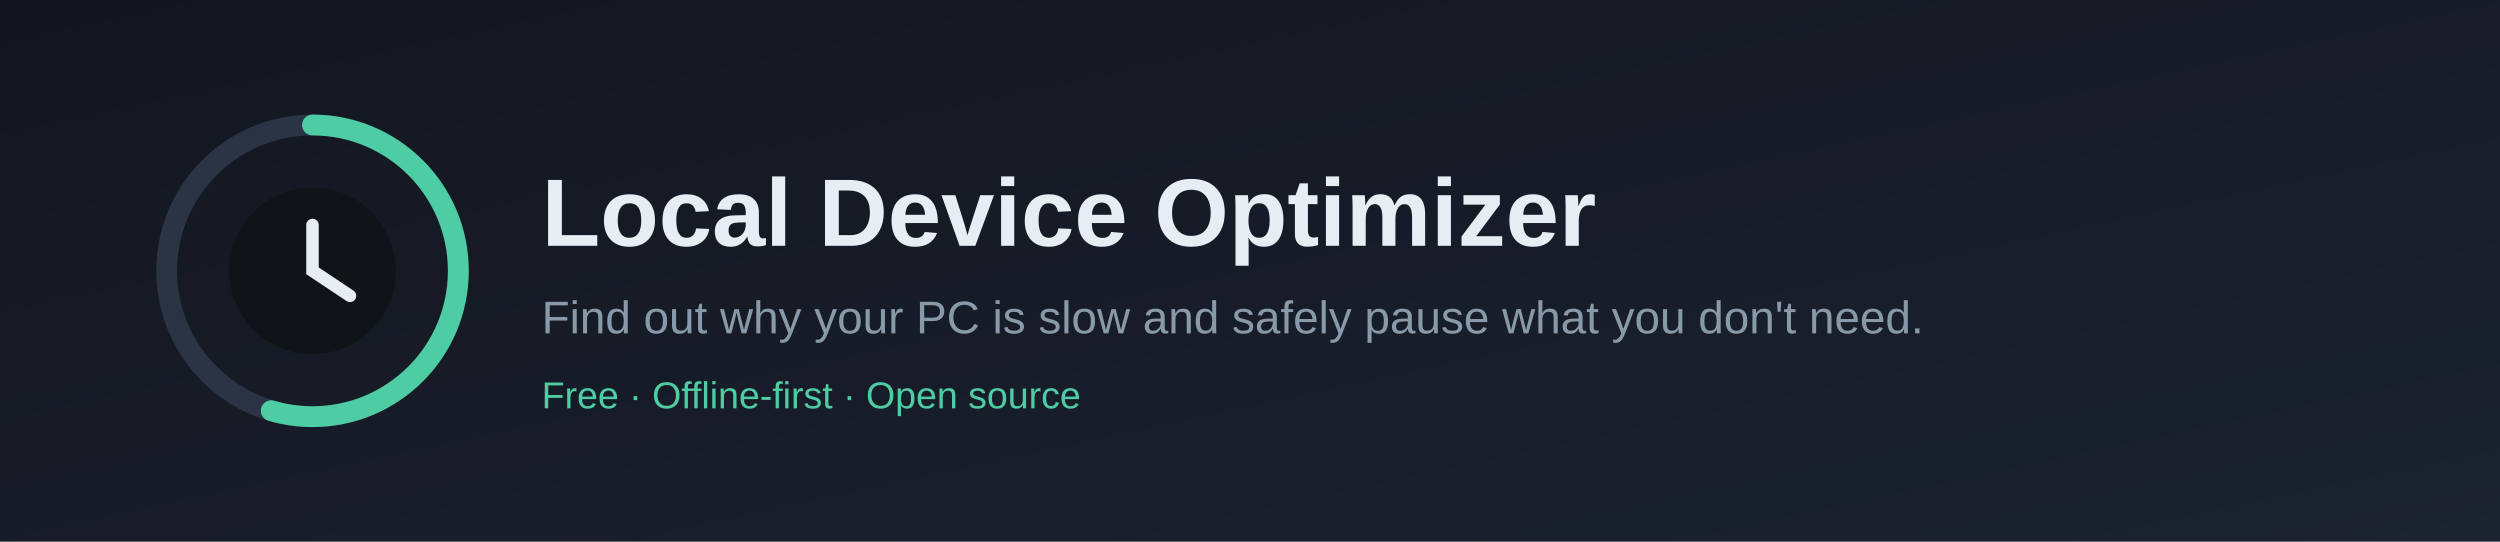
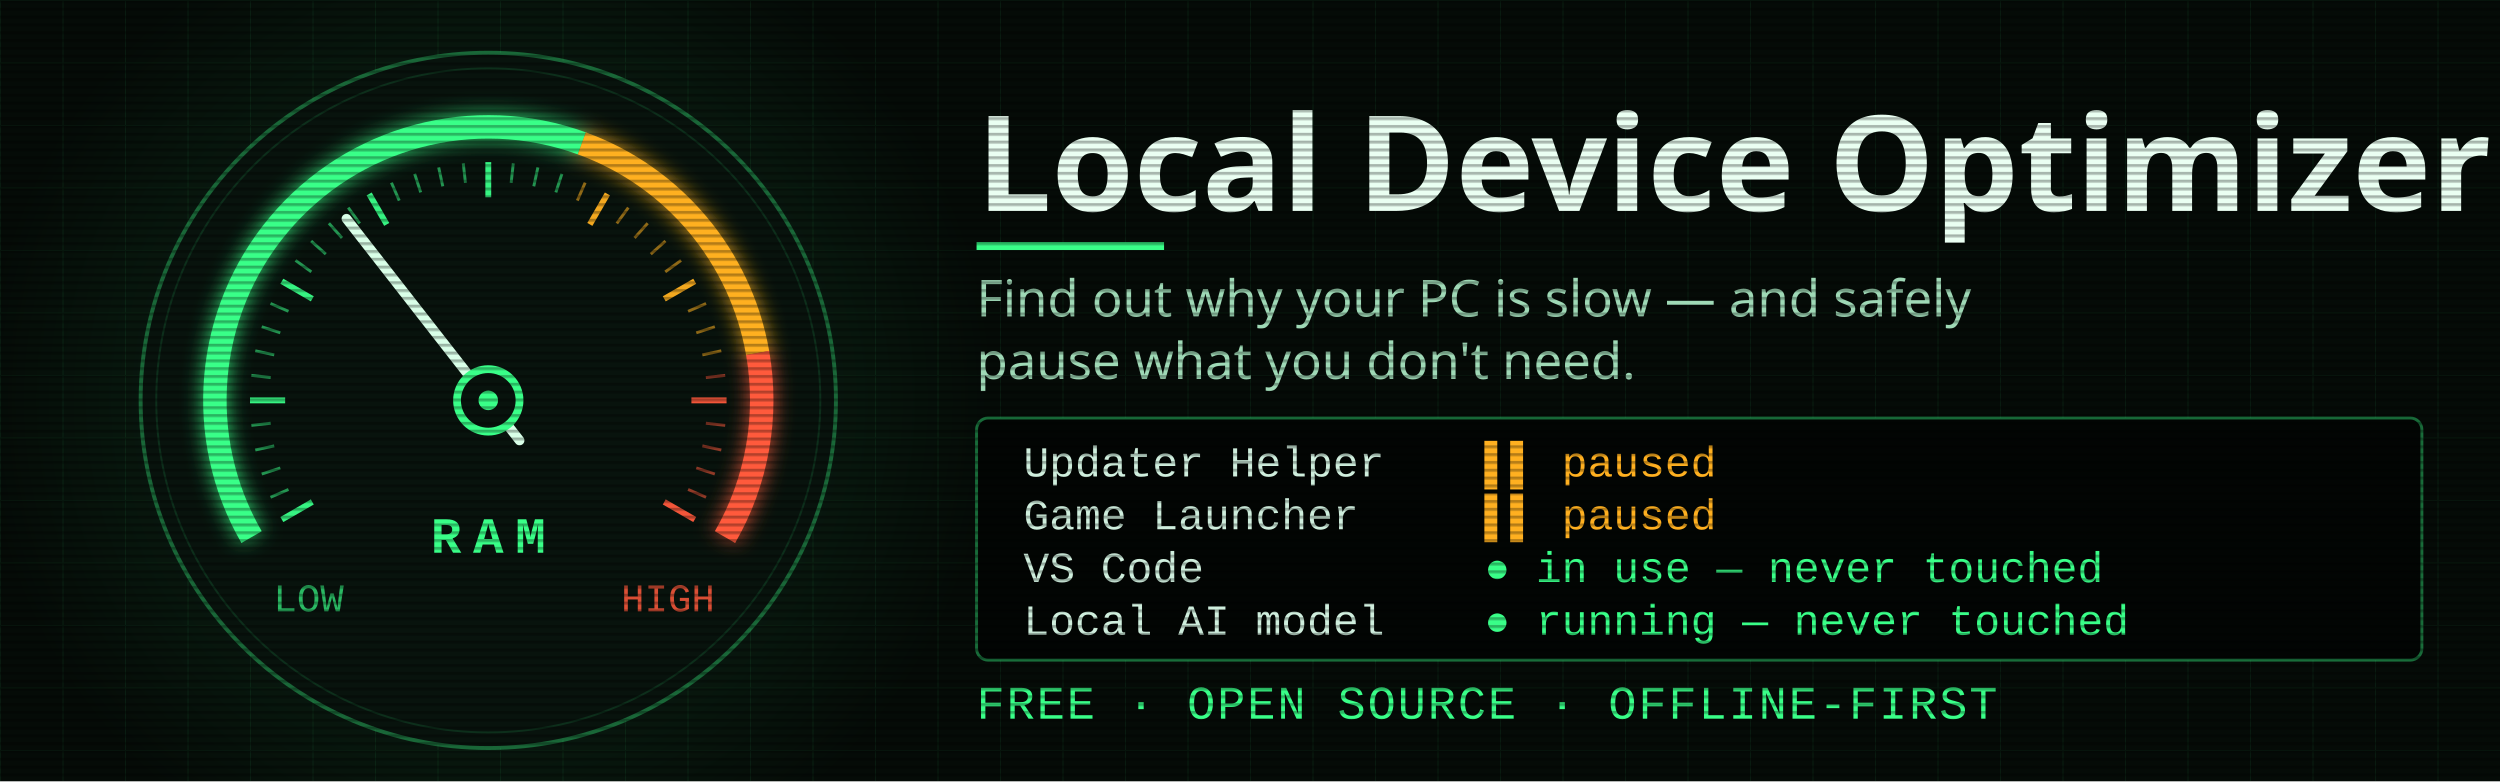
- <svg xmlns="http://www.w3.org/2000/svg" viewBox="0 0 1200 260" role="img" aria-label="Local Device Optimizer — find out why your PC is slow and safely pause what you don't need.">
+ <svg xmlns="http://www.w3.org/2000/svg" width="1280" height="400" viewBox="0 0 1280 400" role="img" aria-label="Local Device Optimizer: find out why your PC is slow and safely pause what you don't need">
  <defs>
-     <linearGradient id="bg" x1="0" y1="0" x2="1" y2="1">
-       <stop offset="0%" stop-color="#12161f" />
-       <stop offset="100%" stop-color="#1b2230" />
-     </linearGradient>
+     <pattern id="grid" width="32" height="32" patternUnits="userSpaceOnUse">
+       <path d="M32 0H0V32" fill="none" stroke="#39ff88" stroke-opacity="0.07" stroke-width="1" />
+     </pattern>
+     <pattern id="scan" width="4" height="4" patternUnits="userSpaceOnUse">
+       <rect width="4" height="1.5" fill="#000" fill-opacity="0.28" />
+     </pattern>
+     <radialGradient id="glow" cx="250" cy="205" r="260" gradientUnits="userSpaceOnUse">
+       <stop offset="0" stop-color="#39ff88" stop-opacity="0.16" />
+       <stop offset="1" stop-color="#39ff88" stop-opacity="0" />
+     </radialGradient>
+     <filter id="blur" x="-20%" y="-20%" width="140%" height="140%">
+       <feGaussianBlur stdDeviation="5" />
+     </filter>
  </defs>
-   <rect width="1200" height="260" fill="url(#bg)" />
-   <circle cx="150" cy="130" r="70" fill="none" stroke="#2a3444" stroke-width="10" />
-   <circle cx="150" cy="130" r="70" fill="none" stroke="#4ecca3" stroke-width="10" stroke-dasharray="330" stroke-dashoffset="90" stroke-linecap="round" transform="rotate(-90 150 130)" />
-   <circle cx="150" cy="130" r="40" fill="#101418" />
-   <path d="M150 108 L150 130 L168 142" stroke="#e6edf3" stroke-width="6" stroke-linecap="round" fill="none" />
-   <text x="260" y="118" font-family="Segoe UI, Arial, sans-serif" font-size="46" font-weight="700" fill="#e6edf3">Local Device Optimizer</text>
-   <text x="260" y="160" font-family="Segoe UI, Arial, sans-serif" font-size="22" fill="#8899aa">Find out why your PC is slow and safely pause what you don't need.</text>
-   <text x="260" y="196" font-family="Segoe UI, Arial, sans-serif" font-size="18" fill="#4ecca3">Free · Offline-first · Open source</text>
+   <rect width="1280" height="400" fill="#050b07" />
+   <rect width="1280" height="400" fill="url(#grid)" />
+   <rect width="1280" height="400" fill="url(#glow)" />
+   <circle cx="250" cy="205" r="178" fill="#08130d" stroke="#39ff88" stroke-opacity="0.35" stroke-width="2" />
+   <circle cx="250" cy="205" r="170" fill="none" stroke="#39ff88" stroke-opacity="0.12" stroke-width="1" />
+   <g filter="url(#blur)">
+     <path d="M128.8 275.0 A140 140 0 0 1 297.9 73.4" fill="none" stroke="#39ff88" stroke-width="14" stroke-linecap="butt" opacity="0.7" />
+     <path d="M297.9 73.4 A140 140 0 0 1 387.9 180.7" fill="none" stroke="#ffb020" stroke-width="14" stroke-linecap="butt" opacity="0.7" />
+     <path d="M387.9 180.7 A140 140 0 0 1 371.2 275.0" fill="none" stroke="#ff5a3c" stroke-width="14" stroke-linecap="butt" opacity="0.7" />
+   </g>
+   <path d="M128.8 275.0 A140 140 0 0 1 297.9 73.4" fill="none" stroke="#39ff88" stroke-width="12" stroke-linecap="butt" opacity="1" />
+   <path d="M297.9 73.4 A140 140 0 0 1 387.9 180.7" fill="none" stroke="#ffb020" stroke-width="12" stroke-linecap="butt" opacity="1" />
+   <path d="M387.9 180.7 A140 140 0 0 1 371.2 275.0" fill="none" stroke="#ff5a3c" stroke-width="12" stroke-linecap="butt" opacity="1" />
+   <line x1="144.3" y1="266.0" x2="159.9" y2="257.0" stroke="#39ff88" stroke-width="3" stroke-opacity="0.95" />
+   <line x1="138.5" y1="254.6" x2="147.7" y2="250.6" stroke="#39ff88" stroke-width="1.5" stroke-opacity="0.55" />
+   <line x1="134.0" y1="242.7" x2="143.5" y2="239.6" stroke="#39ff88" stroke-width="1.5" stroke-opacity="0.55" />
+   <line x1="130.7" y1="230.4" x2="140.4" y2="228.3" stroke="#39ff88" stroke-width="1.5" stroke-opacity="0.55" />
+   <line x1="128.7" y1="217.8" x2="138.6" y2="216.7" stroke="#39ff88" stroke-width="1.5" stroke-opacity="0.55" />
+   <line x1="128.0" y1="205.0" x2="146.0" y2="205.0" stroke="#39ff88" stroke-width="3" stroke-opacity="0.95" />
+   <line x1="128.7" y1="192.2" x2="138.6" y2="193.3" stroke="#39ff88" stroke-width="1.5" stroke-opacity="0.55" />
+   <line x1="130.7" y1="179.6" x2="140.4" y2="181.7" stroke="#39ff88" stroke-width="1.5" stroke-opacity="0.55" />
+   <line x1="134.0" y1="167.3" x2="143.5" y2="170.4" stroke="#39ff88" stroke-width="1.5" stroke-opacity="0.55" />
+   <line x1="138.5" y1="155.4" x2="147.7" y2="159.4" stroke="#39ff88" stroke-width="1.5" stroke-opacity="0.55" />
+   <line x1="144.3" y1="144.0" x2="159.9" y2="153.0" stroke="#39ff88" stroke-width="3" stroke-opacity="0.95" />
+   <line x1="151.3" y1="133.3" x2="159.4" y2="139.2" stroke="#39ff88" stroke-width="1.5" stroke-opacity="0.55" />
+   <line x1="159.3" y1="123.4" x2="166.8" y2="130.1" stroke="#39ff88" stroke-width="1.5" stroke-opacity="0.55" />
+   <line x1="168.4" y1="114.3" x2="175.1" y2="121.8" stroke="#39ff88" stroke-width="1.5" stroke-opacity="0.55" />
+   <line x1="178.3" y1="106.3" x2="184.2" y2="114.4" stroke="#39ff88" stroke-width="1.5" stroke-opacity="0.55" />
+   <line x1="189.0" y1="99.3" x2="198.0" y2="114.9" stroke="#39ff88" stroke-width="3" stroke-opacity="0.95" />
+   <line x1="200.4" y1="93.5" x2="204.4" y2="102.7" stroke="#39ff88" stroke-width="1.5" stroke-opacity="0.55" />
+   <line x1="212.3" y1="89.0" x2="215.4" y2="98.5" stroke="#39ff88" stroke-width="1.5" stroke-opacity="0.55" />
+   <line x1="224.6" y1="85.7" x2="226.7" y2="95.4" stroke="#39ff88" stroke-width="1.5" stroke-opacity="0.55" />
+   <line x1="237.2" y1="83.7" x2="238.3" y2="93.6" stroke="#39ff88" stroke-width="1.5" stroke-opacity="0.55" />
+   <line x1="250.0" y1="83.0" x2="250.0" y2="101.0" stroke="#39ff88" stroke-width="3" stroke-opacity="0.95" />
+   <line x1="262.8" y1="83.7" x2="261.7" y2="93.6" stroke="#39ff88" stroke-width="1.5" stroke-opacity="0.55" />
+   <line x1="275.4" y1="85.7" x2="273.3" y2="95.4" stroke="#39ff88" stroke-width="1.5" stroke-opacity="0.55" />
+   <line x1="287.7" y1="89.0" x2="284.6" y2="98.5" stroke="#39ff88" stroke-width="1.5" stroke-opacity="0.55" />
+   <line x1="299.6" y1="93.5" x2="295.6" y2="102.7" stroke="#ffb020" stroke-width="1.5" stroke-opacity="0.55" />
+   <line x1="311.0" y1="99.3" x2="302.0" y2="114.9" stroke="#ffb020" stroke-width="3" stroke-opacity="0.95" />
+   <line x1="321.7" y1="106.3" x2="315.8" y2="114.4" stroke="#ffb020" stroke-width="1.5" stroke-opacity="0.55" />
+   <line x1="331.6" y1="114.3" x2="324.9" y2="121.8" stroke="#ffb020" stroke-width="1.5" stroke-opacity="0.55" />
+   <line x1="340.7" y1="123.4" x2="333.2" y2="130.1" stroke="#ffb020" stroke-width="1.5" stroke-opacity="0.55" />
+   <line x1="348.7" y1="133.3" x2="340.6" y2="139.2" stroke="#ffb020" stroke-width="1.5" stroke-opacity="0.55" />
+   <line x1="355.7" y1="144.0" x2="340.1" y2="153.0" stroke="#ffb020" stroke-width="3" stroke-opacity="0.95" />
+   <line x1="361.5" y1="155.4" x2="352.3" y2="159.4" stroke="#ffb020" stroke-width="1.5" stroke-opacity="0.55" />
+   <line x1="366.0" y1="167.3" x2="356.5" y2="170.4" stroke="#ffb020" stroke-width="1.5" stroke-opacity="0.55" />
+   <line x1="369.3" y1="179.6" x2="359.6" y2="181.7" stroke="#ffb020" stroke-width="1.5" stroke-opacity="0.55" />
+   <line x1="371.3" y1="192.2" x2="361.4" y2="193.3" stroke="#ff5a3c" stroke-width="1.5" stroke-opacity="0.55" />
+   <line x1="372.0" y1="205.0" x2="354.0" y2="205.0" stroke="#ff5a3c" stroke-width="3" stroke-opacity="0.95" />
+   <line x1="371.3" y1="217.8" x2="361.4" y2="216.7" stroke="#ff5a3c" stroke-width="1.5" stroke-opacity="0.55" />
+   <line x1="369.3" y1="230.4" x2="359.6" y2="228.3" stroke="#ff5a3c" stroke-width="1.5" stroke-opacity="0.55" />
+   <line x1="366.0" y1="242.7" x2="356.5" y2="239.6" stroke="#ff5a3c" stroke-width="1.5" stroke-opacity="0.55" />
+   <line x1="361.5" y1="254.6" x2="352.3" y2="250.6" stroke="#ff5a3c" stroke-width="1.5" stroke-opacity="0.55" />
+   <line x1="355.7" y1="266.0" x2="340.1" y2="257.0" stroke="#ff5a3c" stroke-width="3" stroke-opacity="0.95" />
+   <line x1="266.0" y1="225.5" x2="177.4" y2="112.0" stroke="#d9ffe8" stroke-width="5" stroke-linecap="round" />
+   <circle cx="250" cy="205" r="16" fill="#08130d" stroke="#39ff88" stroke-width="4" />
+   <circle cx="250" cy="205" r="5" fill="#39ff88" />
+   <text x="250" y="283" text-anchor="middle" font-family="Consolas,'Courier New',monospace" font-size="26" font-weight="700" fill="#39ff88" letter-spacing="6">RAM</text>
+   <text x="158" y="313" text-anchor="middle" font-family="Consolas,'Courier New',monospace" font-size="20" fill="#39ff88" fill-opacity="0.7">LOW</text>
+   <text x="342" y="313" text-anchor="middle" font-family="Consolas,'Courier New',monospace" font-size="20" fill="#ff5a3c" fill-opacity="0.85">HIGH</text>
+   <text x="500" y="108" font-family="'Segoe UI',system-ui,sans-serif" font-size="68" font-weight="700" fill="#eafff2" textLength="740" lengthAdjust="spacingAndGlyphs">Local Device Optimizer</text>
+   <rect x="500" y="124" width="96" height="4" fill="#39ff88" />
+   <text x="500" y="162" font-family="'Segoe UI',system-ui,sans-serif" font-size="26" fill="#9fd9b6">Find out why your PC is slow — and safely</text>
+   <text x="500" y="194" font-family="'Segoe UI',system-ui,sans-serif" font-size="26" fill="#9fd9b6">pause what you don't need.</text>
+   <rect x="500" y="214" width="740" height="124" rx="6" fill="#020503" stroke="#39ff88" stroke-opacity="0.4" stroke-width="1.5" />
+   <text x="524" y="244" font-family="Consolas,'Courier New',monospace" font-size="22" fill="#cfeedd" xml:space="preserve">Updater Helper</text>
+   <text x="760" y="244" font-family="Consolas,'Courier New',monospace" font-size="22" fill="#ffb020" xml:space="preserve">▌▌ paused</text>
+   <text x="524" y="271" font-family="Consolas,'Courier New',monospace" font-size="22" fill="#cfeedd" xml:space="preserve">Game Launcher</text>
+   <text x="760" y="271" font-family="Consolas,'Courier New',monospace" font-size="22" fill="#ffb020" xml:space="preserve">▌▌ paused</text>
+   <text x="524" y="298" font-family="Consolas,'Courier New',monospace" font-size="22" fill="#cfeedd" xml:space="preserve">VS Code</text>
+   <text x="760" y="298" font-family="Consolas,'Courier New',monospace" font-size="22" fill="#39ff88" xml:space="preserve">● in use — never touched</text>
+   <text x="524" y="325" font-family="Consolas,'Courier New',monospace" font-size="22" fill="#cfeedd" xml:space="preserve">Local AI model</text>
+   <text x="760" y="325" font-family="Consolas,'Courier New',monospace" font-size="22" fill="#39ff88" xml:space="preserve">● running — never touched</text>
+   <text x="500" y="368" font-family="Consolas,'Courier New',monospace" font-size="24" fill="#39ff88" letter-spacing="1">FREE  ·  OPEN SOURCE  ·  OFFLINE-FIRST</text>
+   <rect width="1280" height="400" fill="url(#scan)" />
</svg>
